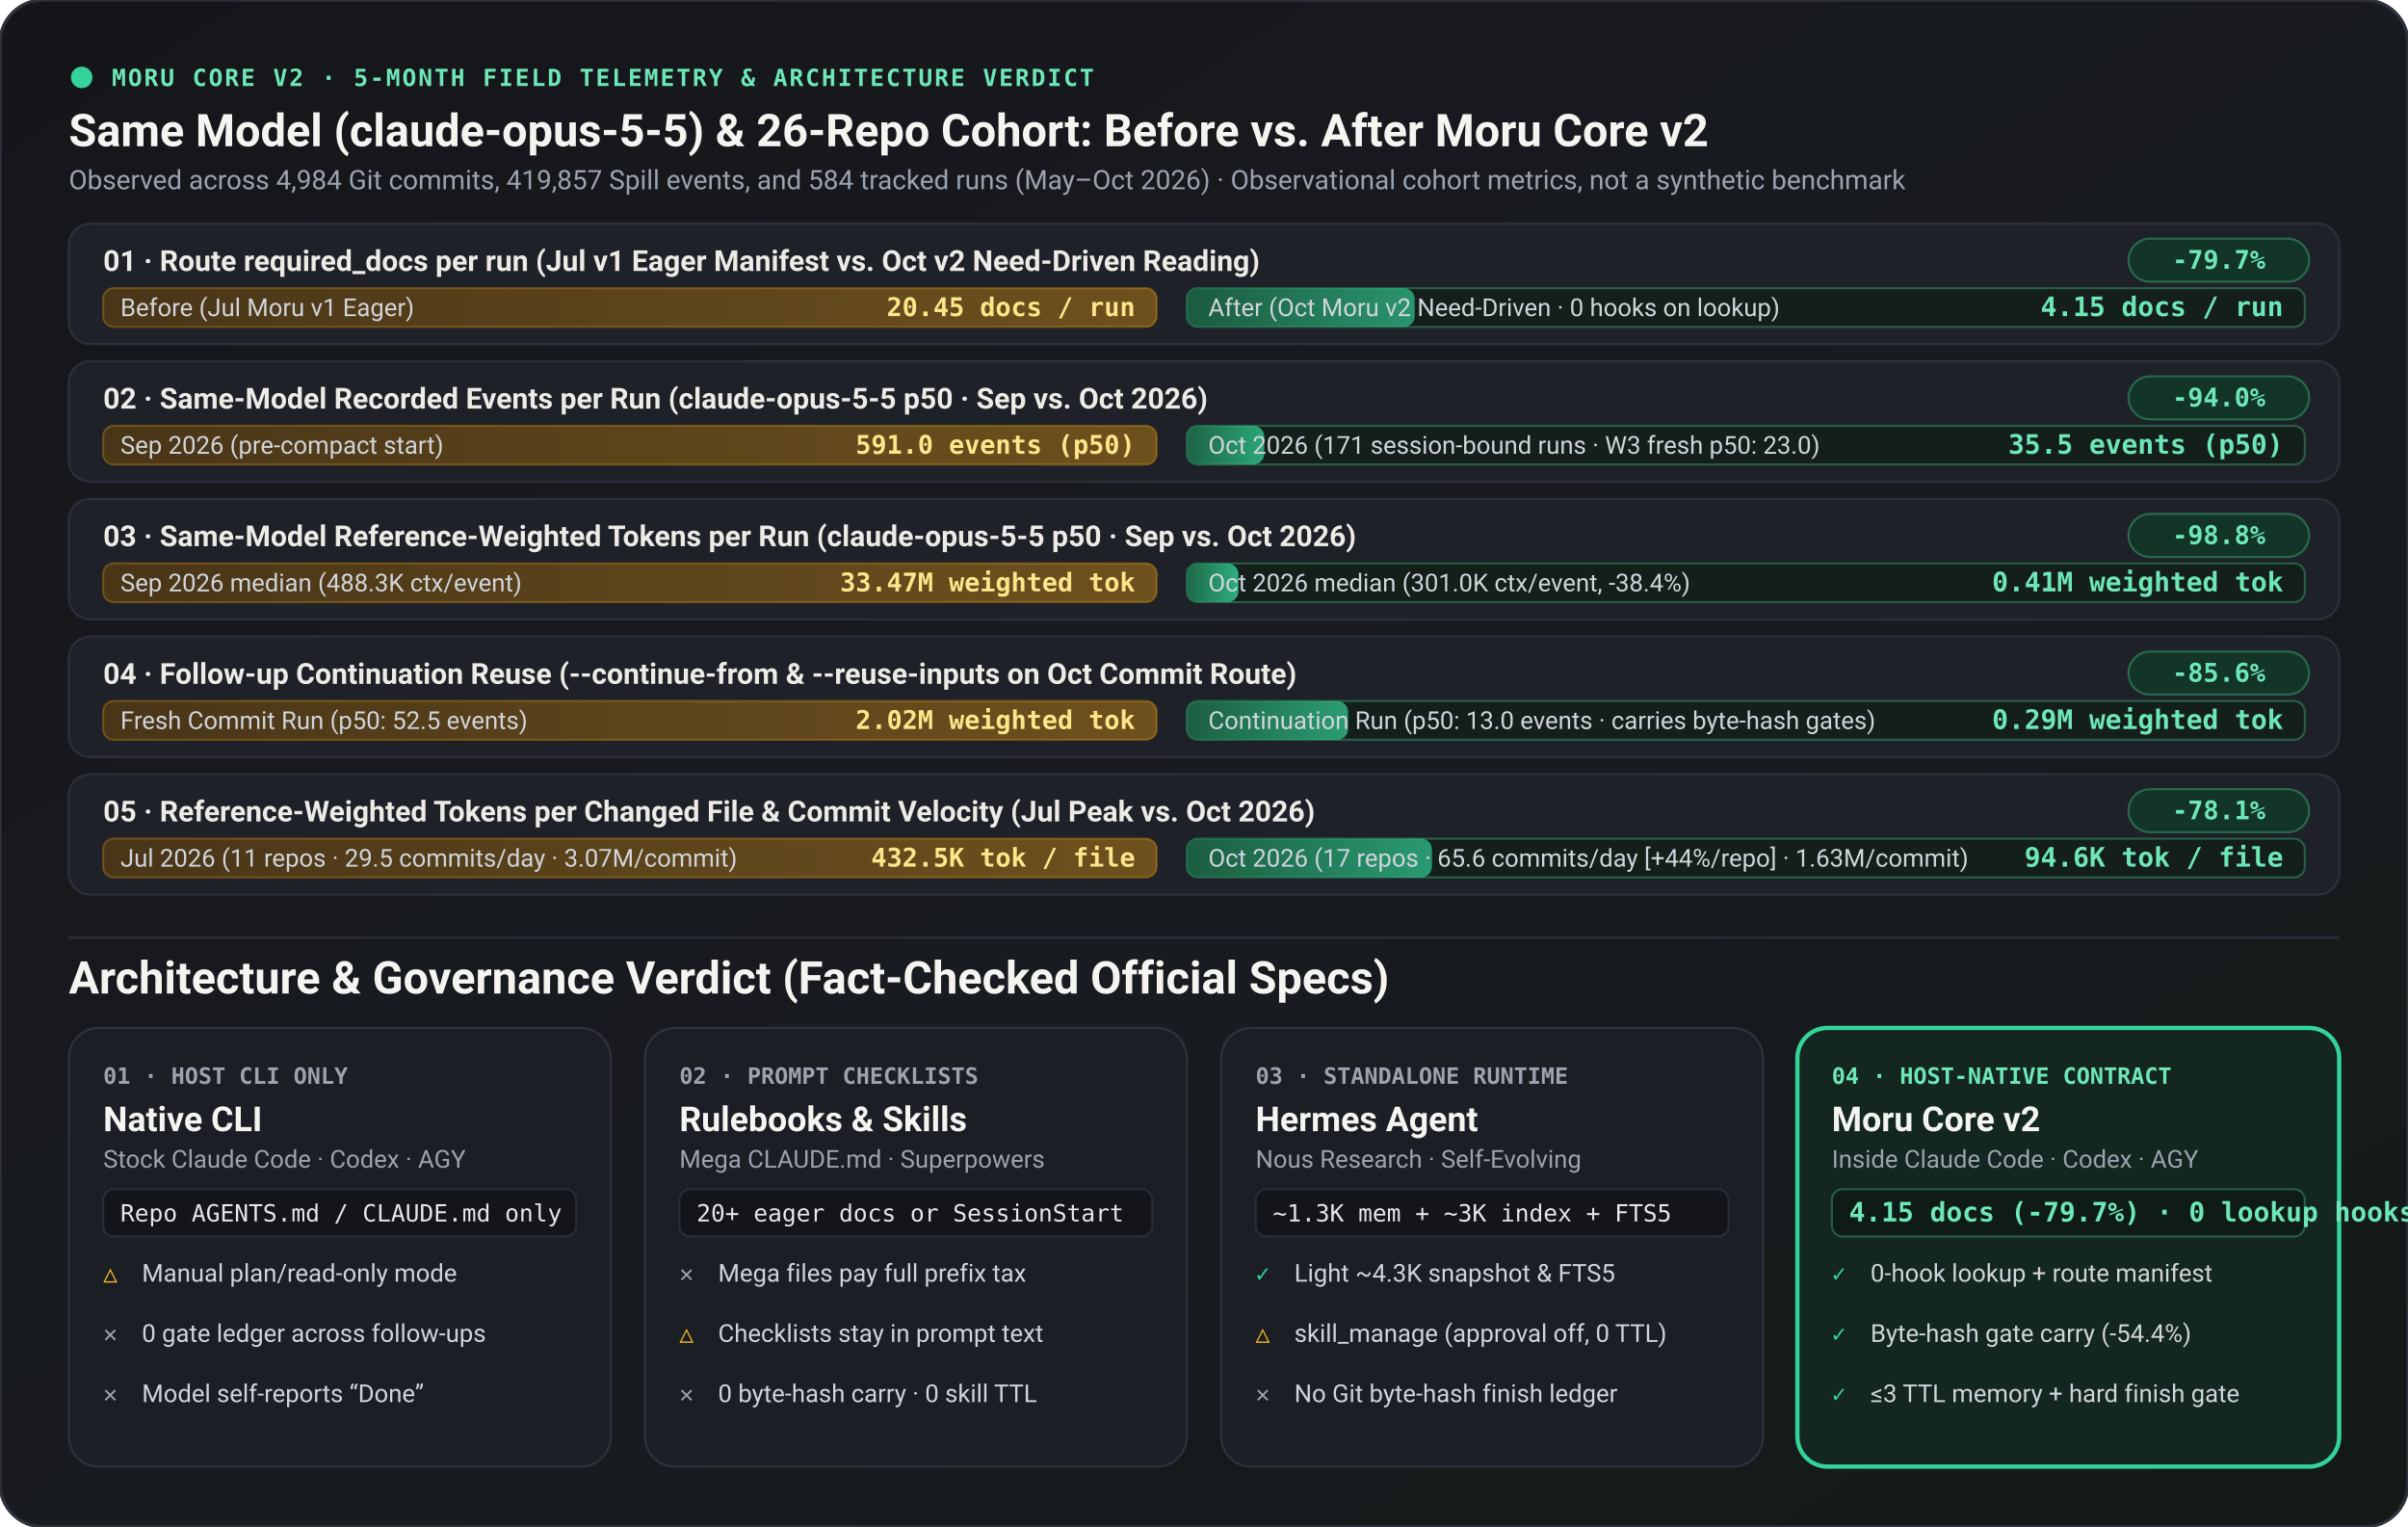
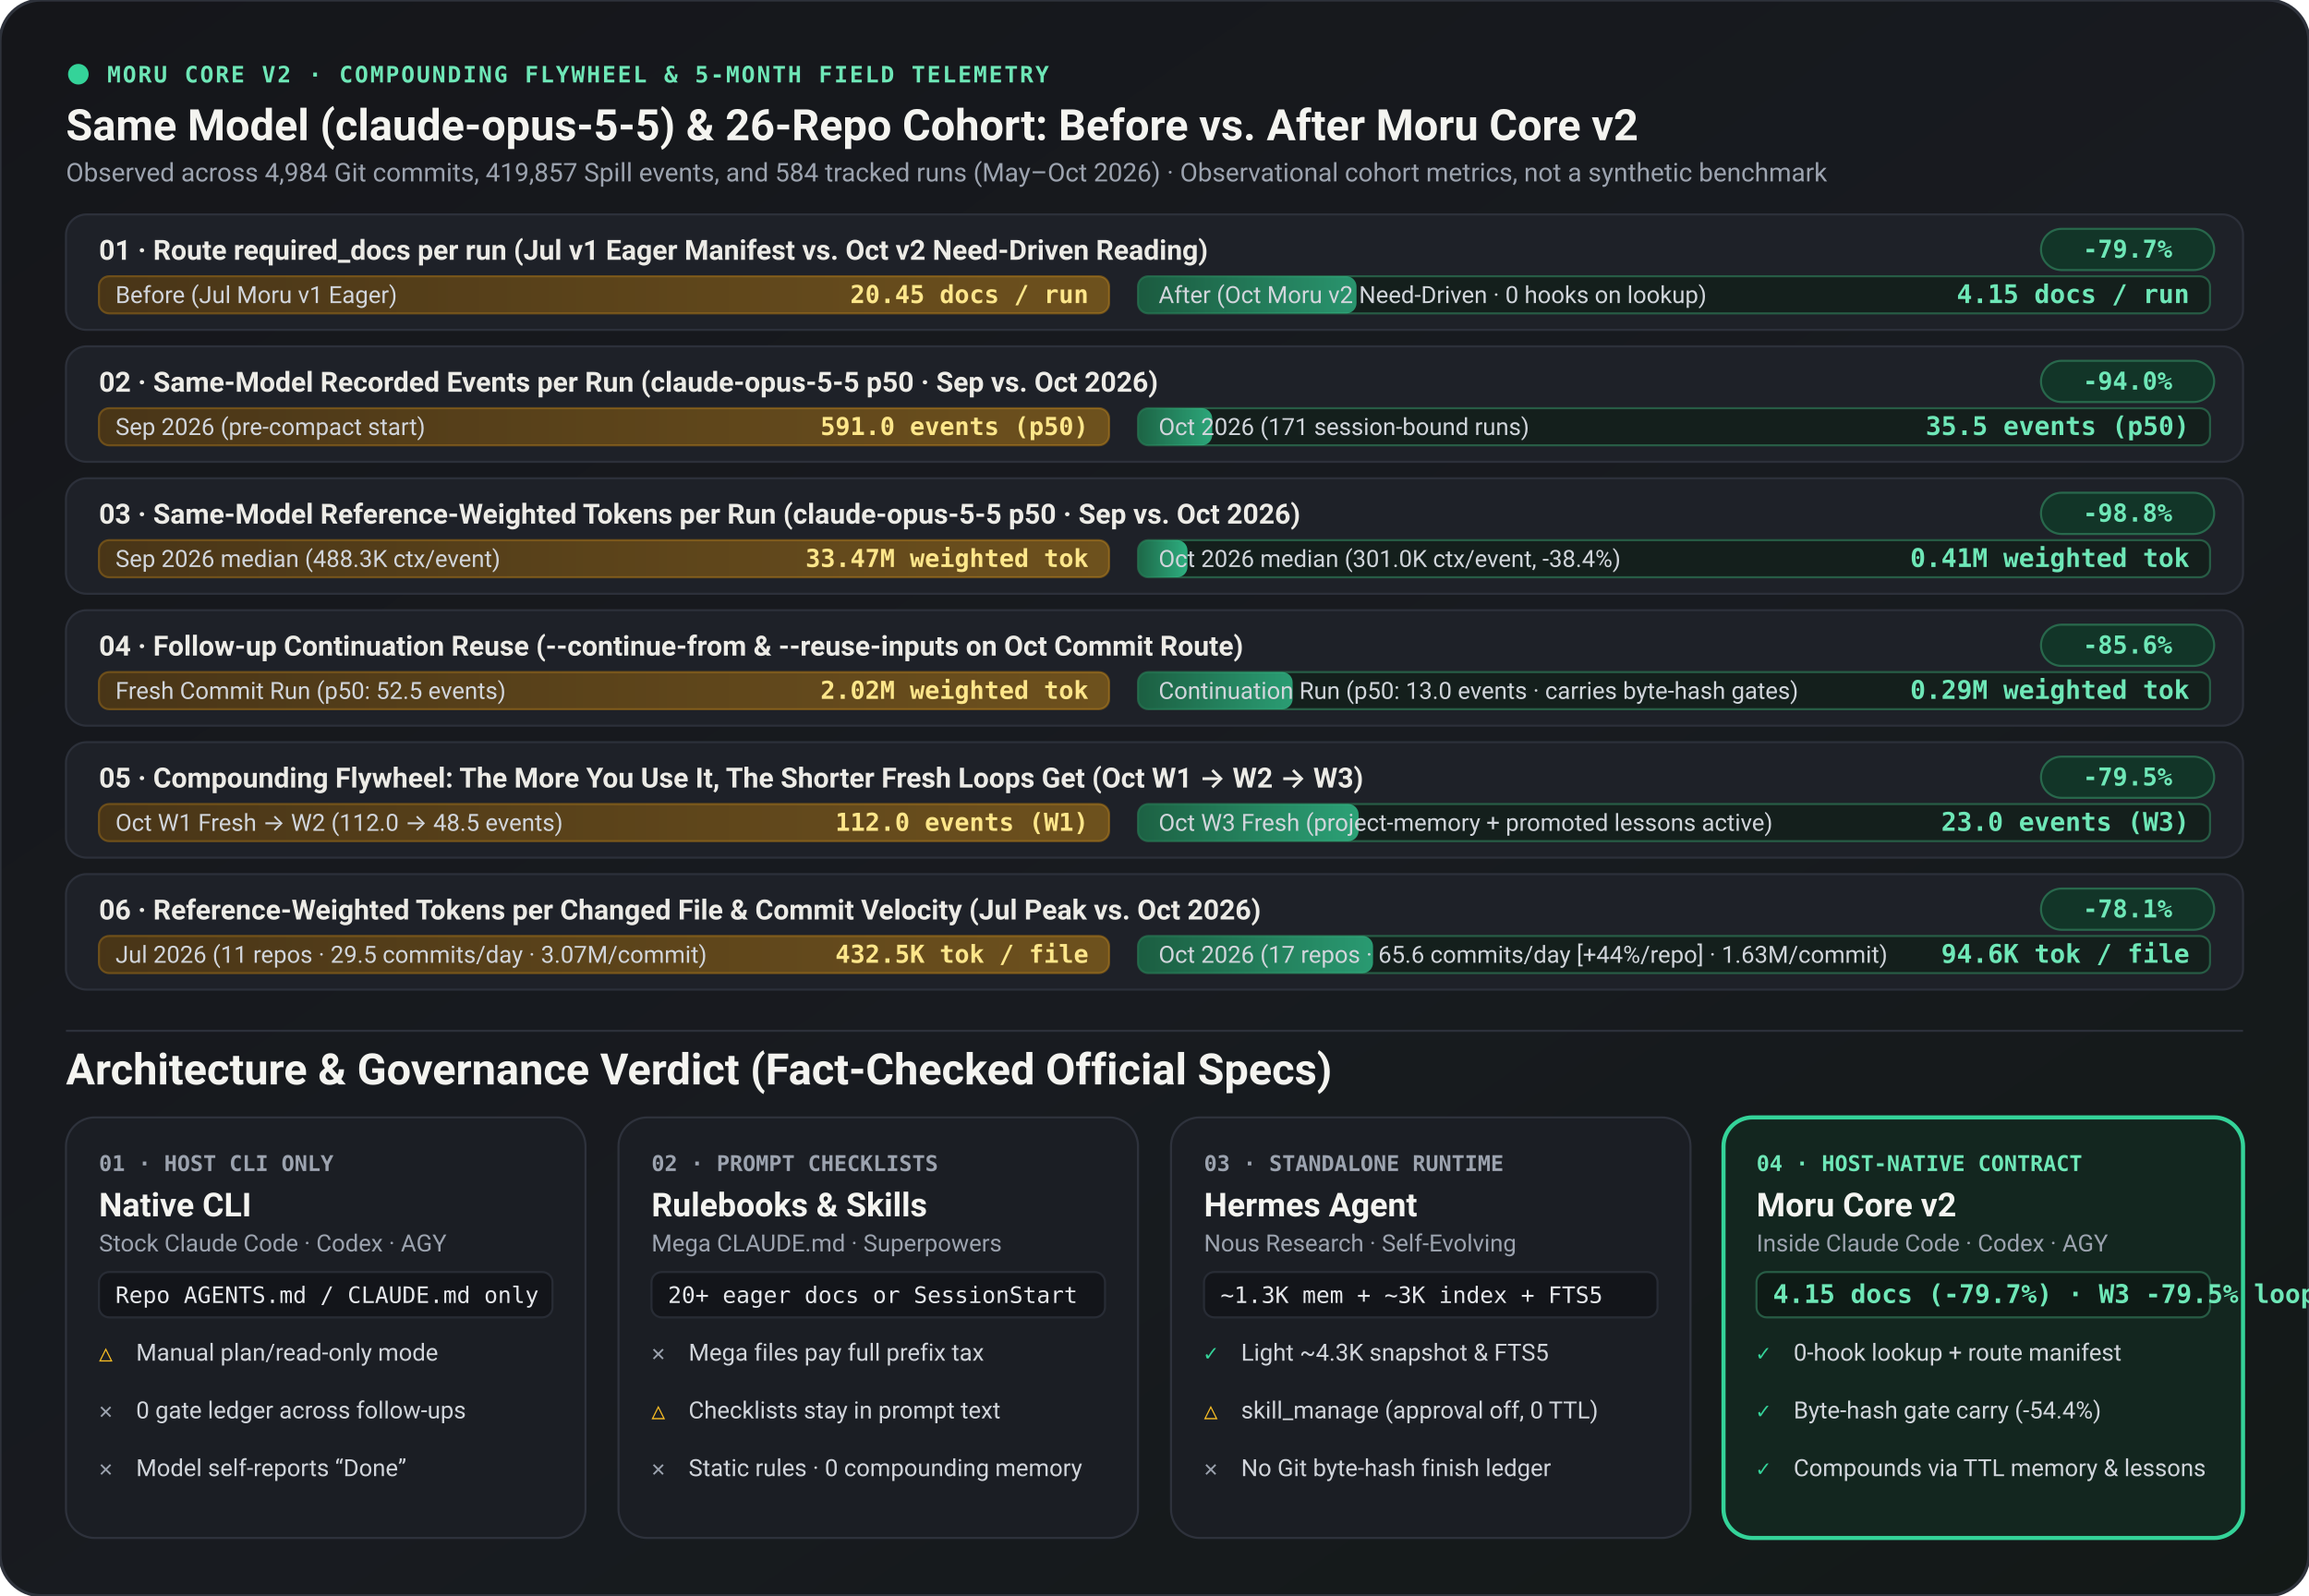
- <svg xmlns="http://www.w3.org/2000/svg" viewBox="0 0 1120 710" width="1120" height="710" role="img" aria-labelledby="title desc">
+ <svg xmlns="http://www.w3.org/2000/svg" viewBox="0 0 1120 774" width="1120" height="774" role="img" aria-labelledby="title desc">
  <defs>
    <linearGradient id="bgGrad" x1="0" y1="0" x2="1" y2="1">
      <stop offset="0%" stop-color="#15161a" />
      <stop offset="55%" stop-color="#181b20" />
      <stop offset="100%" stop-color="#131917" />
    </linearGradient>
    <linearGradient id="goodGrad" x1="0" y1="0" x2="1" y2="0">
      <stop offset="0%" stop-color="#1f7a52" />
      <stop offset="100%" stop-color="#34d399" />
    </linearGradient>
    <linearGradient id="beforeGrad" x1="0" y1="0" x2="1" y2="0">
      <stop offset="0%" stop-color="#785216" />
      <stop offset="100%" stop-color="#d99b26" />
    </linearGradient>
    <style>
      .sans { font-family: -apple-system, BlinkMacSystemFont, "Segoe UI", Roboto, "Pretendard", "Noto Sans KR", "Noto Sans JP", "Noto Sans SC", sans-serif; }
      .mono { font-family: ui-monospace, "SFMono-Regular", Menlo, Monaco, Consolas, monospace; }
      .kicker { font-size: 11px; font-weight: 700; letter-spacing: 0.08em; fill: #6ee7b7; }
      .h1 { font-size: 21px; font-weight: 700; fill: #f4f4f0; }
      .sub { font-size: 12.5px; fill: #9ca3af; }
      .row-title { font-size: 13.5px; font-weight: 600; fill: #ecebe6; }
      .bar-lbl { font-size: 11.5px; fill: #d1d5db; }
      .bar-val { font-size: 12px; font-weight: 700; fill: #fde68a; }
      .bar-val-good { font-size: 12.5px; font-weight: 700; fill: #6ee7b7; }
      .badge-txt { font-size: 12px; font-weight: 700; fill: #6ee7b7; }
      .card-tag { font-size: 10.5px; font-weight: 700; fill: #9ca3af; }
      .card-tag-good { font-size: 10.5px; font-weight: 700; fill: #6ee7b7; }
      .card-title { font-size: 16px; font-weight: 700; fill: #f4f4f0; }
      .card-sub { font-size: 11.5px; fill: #9ca3af; }
      .card-spec { font-size: 11px; fill: #e5e7eb; }
      .pt-txt { font-size: 11.5px; fill: #d1d5db; }
      .mark-good { font-size: 11px; font-weight: 700; fill: #34d399; }
      .mark-warn { font-size: 11px; font-weight: 700; fill: #fbbf24; }
      .mark-bad { font-size: 11px; font-weight: 700; fill: #9ca3af; }
    </style>
  </defs>
-   <rect width="1120" height="710" rx="20" fill="url(#bgGrad)" stroke="#2e323b" stroke-width="1.5" />
+   <rect width="1120" height="774" rx="20" fill="url(#bgGrad)" stroke="#2e323b" stroke-width="1.5" />
  <circle cx="38" cy="36" r="5" fill="#34d399" />
-   <text x="52" y="40" class="mono kicker">MORU CORE V2 · 5-MONTH FIELD TELEMETRY &amp; ARCHITECTURE VERDICT</text>
+   <text x="52" y="40" class="mono kicker">MORU CORE V2 · COMPOUNDING FLYWHEEL &amp; 5-MONTH FIELD TELEMETRY</text>
  <text x="32" y="68" class="sans h1">Same Model (claude-opus-5-5) &amp; 26-Repo Cohort: Before vs. After Moru Core v2</text>
  <text x="32" y="88" class="sans sub">Observed across 4,984 Git commits, 419,857 Spill events, and 584 tracked runs (May–Oct 2026) · Observational cohort metrics, not a synthetic benchmark</text>
  <g transform="translate(32, 104)">
    <rect width="1056" height="56" rx="10" fill="#1e2128" stroke="#2c303a" />
    <text x="16" y="22" class="sans row-title">01 · Route required_docs per run (Jul v1 Eager Manifest vs. Oct v2 Need-Driven Reading)</text>
    <rect x="958" y="7" width="84" height="20" rx="10" fill="#123528" stroke="#28684c" />
    <text x="1000" y="21" text-anchor="middle" class="mono badge-txt">-79.7%</text>
    <rect x="16" y="30" width="490" height="18" rx="5" fill="#2b2418" stroke="#6b4e1b" />
    <rect x="16" y="30" width="490" height="18" rx="5" fill="url(#beforeGrad)" opacity="0.38" />
    <text x="24" y="43" class="sans bar-lbl">Before (Jul Moru v1 Eager)</text>
    <text x="496" y="43" text-anchor="end" class="mono bar-val">20.45 docs / run</text>
    <rect x="520" y="30" width="520" height="18" rx="5" fill="#141f1c" stroke="#275c45" />
    <rect x="520" y="30" width="106" height="18" rx="5" fill="url(#goodGrad)" opacity="0.65" />
    <text x="530" y="43" class="sans bar-lbl">After (Oct Moru v2 Need-Driven · 0 hooks on lookup)</text>
    <text x="1030" y="43" text-anchor="end" class="mono bar-val-good">4.15 docs / run</text>
  </g>
  <g transform="translate(32, 168)">
    <rect width="1056" height="56" rx="10" fill="#1e2128" stroke="#2c303a" />
    <text x="16" y="22" class="sans row-title">02 · Same-Model Recorded Events per Run (claude-opus-5-5 p50 · Sep vs. Oct 2026)</text>
    <rect x="958" y="7" width="84" height="20" rx="10" fill="#123528" stroke="#28684c" />
    <text x="1000" y="21" text-anchor="middle" class="mono badge-txt">-94.0%</text>
    <rect x="16" y="30" width="490" height="18" rx="5" fill="#2b2418" stroke="#6b4e1b" />
    <rect x="16" y="30" width="490" height="18" rx="5" fill="url(#beforeGrad)" opacity="0.38" />
    <text x="24" y="43" class="sans bar-lbl">Sep 2026 (pre-compact start)</text>
    <text x="496" y="43" text-anchor="end" class="mono bar-val">591.0 events (p50)</text>
    <rect x="520" y="30" width="520" height="18" rx="5" fill="#141f1c" stroke="#275c45" />
    <rect x="520" y="30" width="36" height="18" rx="5" fill="url(#goodGrad)" opacity="0.75" />
-     <text x="530" y="43" class="sans bar-lbl">Oct 2026 (171 session-bound runs · W3 fresh p50: 23.0)</text>
+     <text x="530" y="43" class="sans bar-lbl">Oct 2026 (171 session-bound runs)</text>
    <text x="1030" y="43" text-anchor="end" class="mono bar-val-good">35.5 events (p50)</text>
  </g>
  <g transform="translate(32, 232)">
    <rect width="1056" height="56" rx="10" fill="#1e2128" stroke="#2c303a" />
    <text x="16" y="22" class="sans row-title">03 · Same-Model Reference-Weighted Tokens per Run (claude-opus-5-5 p50 · Sep vs. Oct 2026)</text>
    <rect x="958" y="7" width="84" height="20" rx="10" fill="#123528" stroke="#28684c" />
    <text x="1000" y="21" text-anchor="middle" class="mono badge-txt">-98.8%</text>
    <rect x="16" y="30" width="490" height="18" rx="5" fill="#2b2418" stroke="#6b4e1b" />
    <rect x="16" y="30" width="490" height="18" rx="5" fill="url(#beforeGrad)" opacity="0.38" />
    <text x="24" y="43" class="sans bar-lbl">Sep 2026 median (488.3K ctx/event)</text>
    <text x="496" y="43" text-anchor="end" class="mono bar-val">33.47M weighted tok</text>
    <rect x="520" y="30" width="520" height="18" rx="5" fill="#141f1c" stroke="#275c45" />
    <rect x="520" y="30" width="24" height="18" rx="5" fill="url(#goodGrad)" opacity="0.8" />
    <text x="530" y="43" class="sans bar-lbl">Oct 2026 median (301.0K ctx/event, -38.4%)</text>
    <text x="1030" y="43" text-anchor="end" class="mono bar-val-good">0.41M weighted tok</text>
  </g>
  <g transform="translate(32, 296)">
    <rect width="1056" height="56" rx="10" fill="#1e2128" stroke="#2c303a" />
    <text x="16" y="22" class="sans row-title">04 · Follow-up Continuation Reuse (--continue-from &amp; --reuse-inputs on Oct Commit Route)</text>
    <rect x="958" y="7" width="84" height="20" rx="10" fill="#123528" stroke="#28684c" />
    <text x="1000" y="21" text-anchor="middle" class="mono badge-txt">-85.6%</text>
    <rect x="16" y="30" width="490" height="18" rx="5" fill="#2b2418" stroke="#6b4e1b" />
    <rect x="16" y="30" width="490" height="18" rx="5" fill="url(#beforeGrad)" opacity="0.38" />
    <text x="24" y="43" class="sans bar-lbl">Fresh Commit Run (p50: 52.5 events)</text>
    <text x="496" y="43" text-anchor="end" class="mono bar-val">2.02M weighted tok</text>
    <rect x="520" y="30" width="520" height="18" rx="5" fill="#141f1c" stroke="#275c45" />
    <rect x="520" y="30" width="75" height="18" rx="5" fill="url(#goodGrad)" opacity="0.7" />
    <text x="530" y="43" class="sans bar-lbl">Continuation Run (p50: 13.0 events · carries byte-hash gates)</text>
    <text x="1030" y="43" text-anchor="end" class="mono bar-val-good">0.29M weighted tok</text>
  </g>
  <g transform="translate(32, 360)">
    <rect width="1056" height="56" rx="10" fill="#1e2128" stroke="#2c303a" />
-     <text x="16" y="22" class="sans row-title">05 · Reference-Weighted Tokens per Changed File &amp; Commit Velocity (Jul Peak vs. Oct 2026)</text>
+     <text x="16" y="22" class="sans row-title">05 · Compounding Flywheel: The More You Use It, The Shorter Fresh Loops Get (Oct W1 → W2 → W3)</text>
+     <rect x="958" y="7" width="84" height="20" rx="10" fill="#123528" stroke="#28684c" />
+     <text x="1000" y="21" text-anchor="middle" class="mono badge-txt">-79.5%</text>
+     <rect x="16" y="30" width="490" height="18" rx="5" fill="#2b2418" stroke="#6b4e1b" />
+     <rect x="16" y="30" width="490" height="18" rx="5" fill="url(#beforeGrad)" opacity="0.38" />
+     <text x="24" y="43" class="sans bar-lbl">Oct W1 Fresh → W2 (112.0 → 48.5 events)</text>
+     <text x="496" y="43" text-anchor="end" class="mono bar-val">112.0 events (W1)</text>
+     <rect x="520" y="30" width="520" height="18" rx="5" fill="#141f1c" stroke="#275c45" />
+     <rect x="520" y="30" width="107" height="18" rx="5" fill="url(#goodGrad)" opacity="0.72" />
+     <text x="530" y="43" class="sans bar-lbl">Oct W3 Fresh (project-memory + promoted lessons active)</text>
+     <text x="1030" y="43" text-anchor="end" class="mono bar-val-good">23.0 events (W3)</text>
+   </g>
+   <g transform="translate(32, 424)">
+     <rect width="1056" height="56" rx="10" fill="#1e2128" stroke="#2c303a" />
+     <text x="16" y="22" class="sans row-title">06 · Reference-Weighted Tokens per Changed File &amp; Commit Velocity (Jul Peak vs. Oct 2026)</text>
    <rect x="958" y="7" width="84" height="20" rx="10" fill="#123528" stroke="#28684c" />
    <text x="1000" y="21" text-anchor="middle" class="mono badge-txt">-78.1%</text>
    <rect x="16" y="30" width="490" height="18" rx="5" fill="#2b2418" stroke="#6b4e1b" />
    <rect x="16" y="30" width="490" height="18" rx="5" fill="url(#beforeGrad)" opacity="0.38" />
    <text x="24" y="43" class="sans bar-lbl">Jul 2026 (11 repos · 29.5 commits/day · 3.07M/commit)</text>
    <text x="496" y="43" text-anchor="end" class="mono bar-val">432.5K tok / file</text>
    <rect x="520" y="30" width="520" height="18" rx="5" fill="#141f1c" stroke="#275c45" />
    <rect x="520" y="30" width="114" height="18" rx="5" fill="url(#goodGrad)" opacity="0.68" />
    <text x="530" y="43" class="sans bar-lbl">Oct 2026 (17 repos · 65.6 commits/day [+44%/repo] · 1.63M/commit)</text>
    <text x="1030" y="43" text-anchor="end" class="mono bar-val-good">94.6K tok / file</text>
  </g>
-   <line x1="32" y1="436" x2="1088" y2="436" stroke="#2c303a" stroke-width="1" />
-   <text x="32" y="462" class="sans h1">Architecture &amp; Governance Verdict (Fact-Checked Official Specs)</text>
-   <g transform="translate(32, 478)">
+   <line x1="32" y1="500" x2="1088" y2="500" stroke="#2c303a" stroke-width="1" />
+   <text x="32" y="526" class="sans h1">Architecture &amp; Governance Verdict (Fact-Checked Official Specs)</text>
+   <g transform="translate(32, 542)">
    <rect width="252" height="204" rx="14" fill="#1b1e24" stroke="#2e323c" />
    <text x="16" y="26" class="mono card-tag">01 · HOST CLI ONLY</text>
    <text x="16" y="48" class="sans card-title">Native CLI</text>
    <text x="16" y="65" class="sans card-sub">Stock Claude Code · Codex · AGY</text>
    <rect x="16" y="75" width="220" height="22" rx="5" fill="#13151a" stroke="#282c35" />
    <text x="24" y="90" class="mono card-spec">Repo AGENTS.md / CLAUDE.md only</text>
    <text x="16" y="118" class="mono mark-warn">△</text>
    <text x="34" y="118" class="sans pt-txt">Manual plan/read-only mode</text>
    <text x="16" y="146" class="mono mark-bad">✕</text>
    <text x="34" y="146" class="sans pt-txt">0 gate ledger across follow-ups</text>
    <text x="16" y="174" class="mono mark-bad">✕</text>
    <text x="34" y="174" class="sans pt-txt">Model self-reports “Done”</text>
  </g>
-   <g transform="translate(300, 478)">
+   <g transform="translate(300, 542)">
    <rect width="252" height="204" rx="14" fill="#1b1e24" stroke="#2e323c" />
    <text x="16" y="26" class="mono card-tag">02 · PROMPT CHECKLISTS</text>
    <text x="16" y="48" class="sans card-title">Rulebooks &amp; Skills</text>
    <text x="16" y="65" class="sans card-sub">Mega CLAUDE.md · Superpowers</text>
    <rect x="16" y="75" width="220" height="22" rx="5" fill="#13151a" stroke="#282c35" />
    <text x="24" y="90" class="mono card-spec">20+ eager docs or SessionStart</text>
    <text x="16" y="118" class="mono mark-bad">✕</text>
    <text x="34" y="118" class="sans pt-txt">Mega files pay full prefix tax</text>
    <text x="16" y="146" class="mono mark-warn">△</text>
    <text x="34" y="146" class="sans pt-txt">Checklists stay in prompt text</text>
    <text x="16" y="174" class="mono mark-bad">✕</text>
-     <text x="34" y="174" class="sans pt-txt">0 byte-hash carry · 0 skill TTL</text>
+     <text x="34" y="174" class="sans pt-txt">Static rules · 0 compounding memory</text>
  </g>
-   <g transform="translate(568, 478)">
+   <g transform="translate(568, 542)">
    <rect width="252" height="204" rx="14" fill="#1b1e24" stroke="#2e323c" />
    <text x="16" y="26" class="mono card-tag">03 · STANDALONE RUNTIME</text>
    <text x="16" y="48" class="sans card-title">Hermes Agent</text>
    <text x="16" y="65" class="sans card-sub">Nous Research · Self-Evolving</text>
    <rect x="16" y="75" width="220" height="22" rx="5" fill="#13151a" stroke="#282c35" />
    <text x="24" y="90" class="mono card-spec">~1.3K mem + ~3K index + FTS5</text>
    <text x="16" y="118" class="mono mark-good">✓</text>
    <text x="34" y="118" class="sans pt-txt">Light ~4.3K snapshot &amp; FTS5</text>
    <text x="16" y="146" class="mono mark-warn">△</text>
    <text x="34" y="146" class="sans pt-txt">skill_manage (approval off, 0 TTL)</text>
    <text x="16" y="174" class="mono mark-bad">✕</text>
    <text x="34" y="174" class="sans pt-txt">No Git byte-hash finish ledger</text>
  </g>
-   <g transform="translate(836, 478)">
+   <g transform="translate(836, 542)">
    <rect width="252" height="204" rx="14" fill="#13261f" stroke="#34d399" stroke-width="2" />
    <text x="16" y="26" class="mono card-tag-good">04 · HOST-NATIVE CONTRACT</text>
    <text x="16" y="48" class="sans card-title">Moru Core v2</text>
    <text x="16" y="65" class="sans card-sub">Inside Claude Code · Codex · AGY</text>
    <rect x="16" y="75" width="220" height="22" rx="5" fill="#0e1b16" stroke="#275c45" />
-     <text x="24" y="90" class="mono bar-val-good">4.15 docs (-79.7%) · 0 lookup hooks</text>
+     <text x="24" y="90" class="mono bar-val-good">4.15 docs (-79.7%) · W3 -79.5% loop</text>
    <text x="16" y="118" class="mono mark-good">✓</text>
    <text x="34" y="118" class="sans pt-txt">0-hook lookup + route manifest</text>
    <text x="16" y="146" class="mono mark-good">✓</text>
    <text x="34" y="146" class="sans pt-txt">Byte-hash gate carry (-54.4%)</text>
    <text x="16" y="174" class="mono mark-good">✓</text>
-     <text x="34" y="174" class="sans pt-txt">≤3 TTL memory + hard finish gate</text>
+     <text x="34" y="174" class="sans pt-txt">Compounds via TTL memory &amp; lessons</text>
  </g>
</svg>
